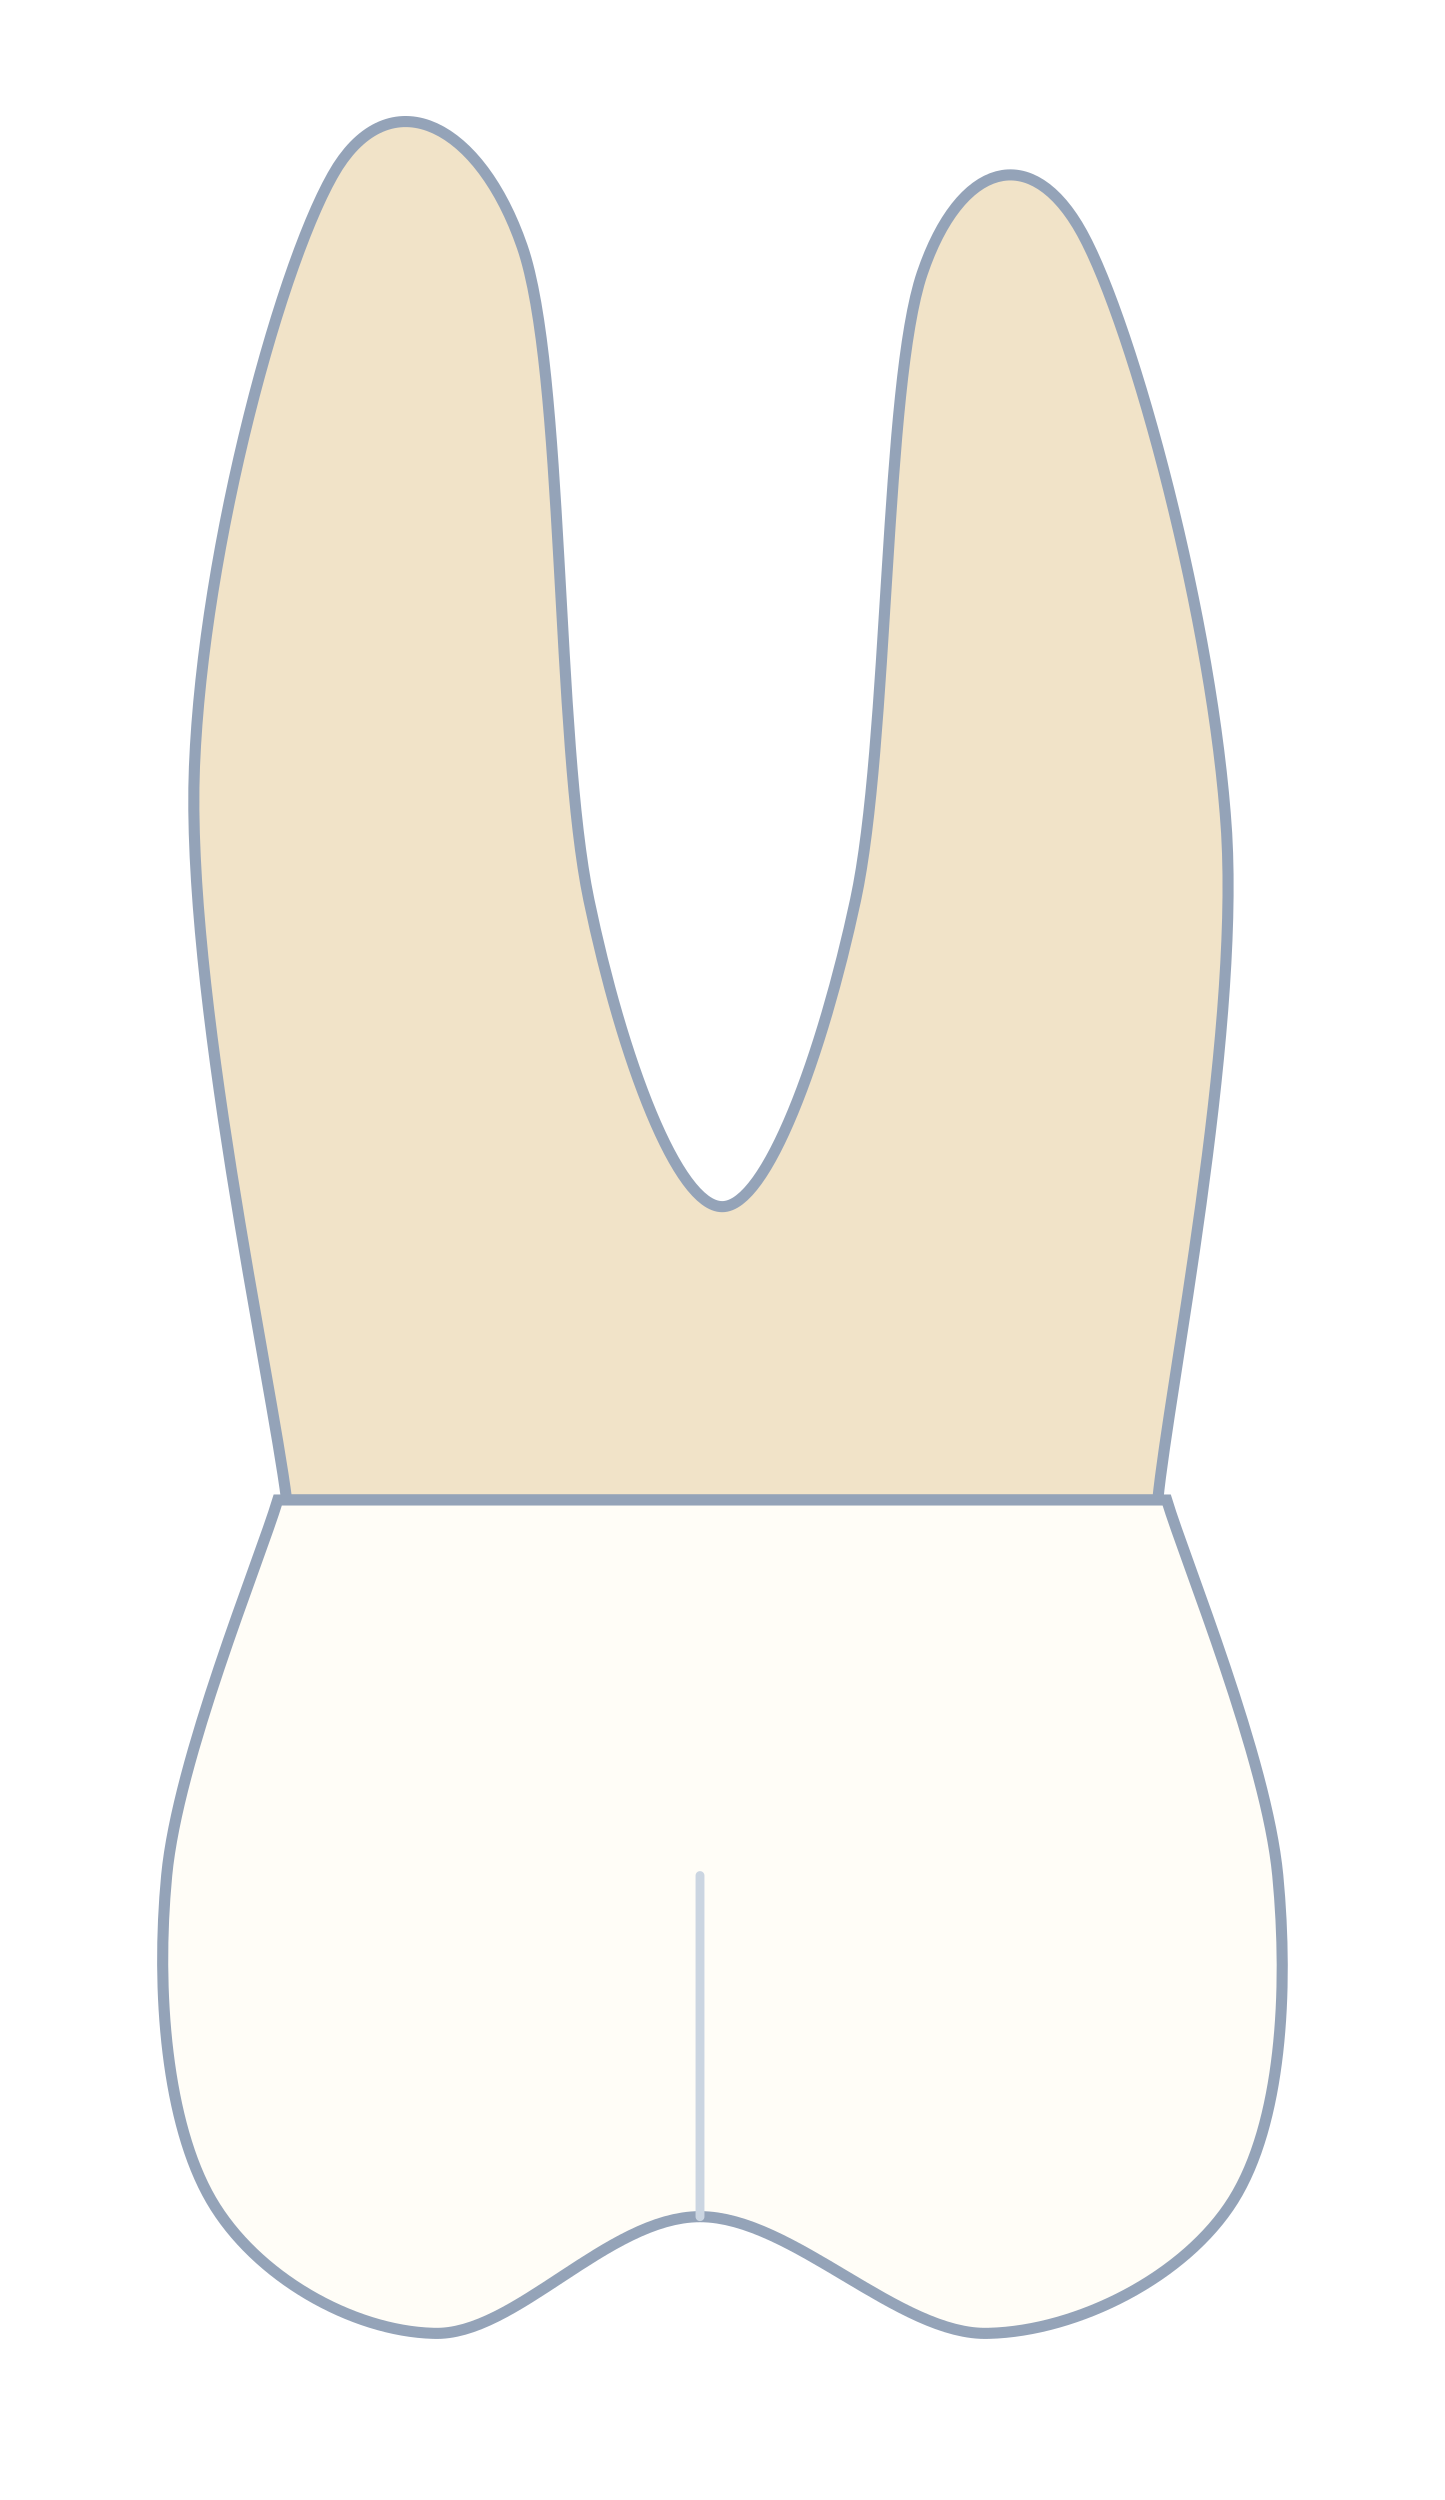
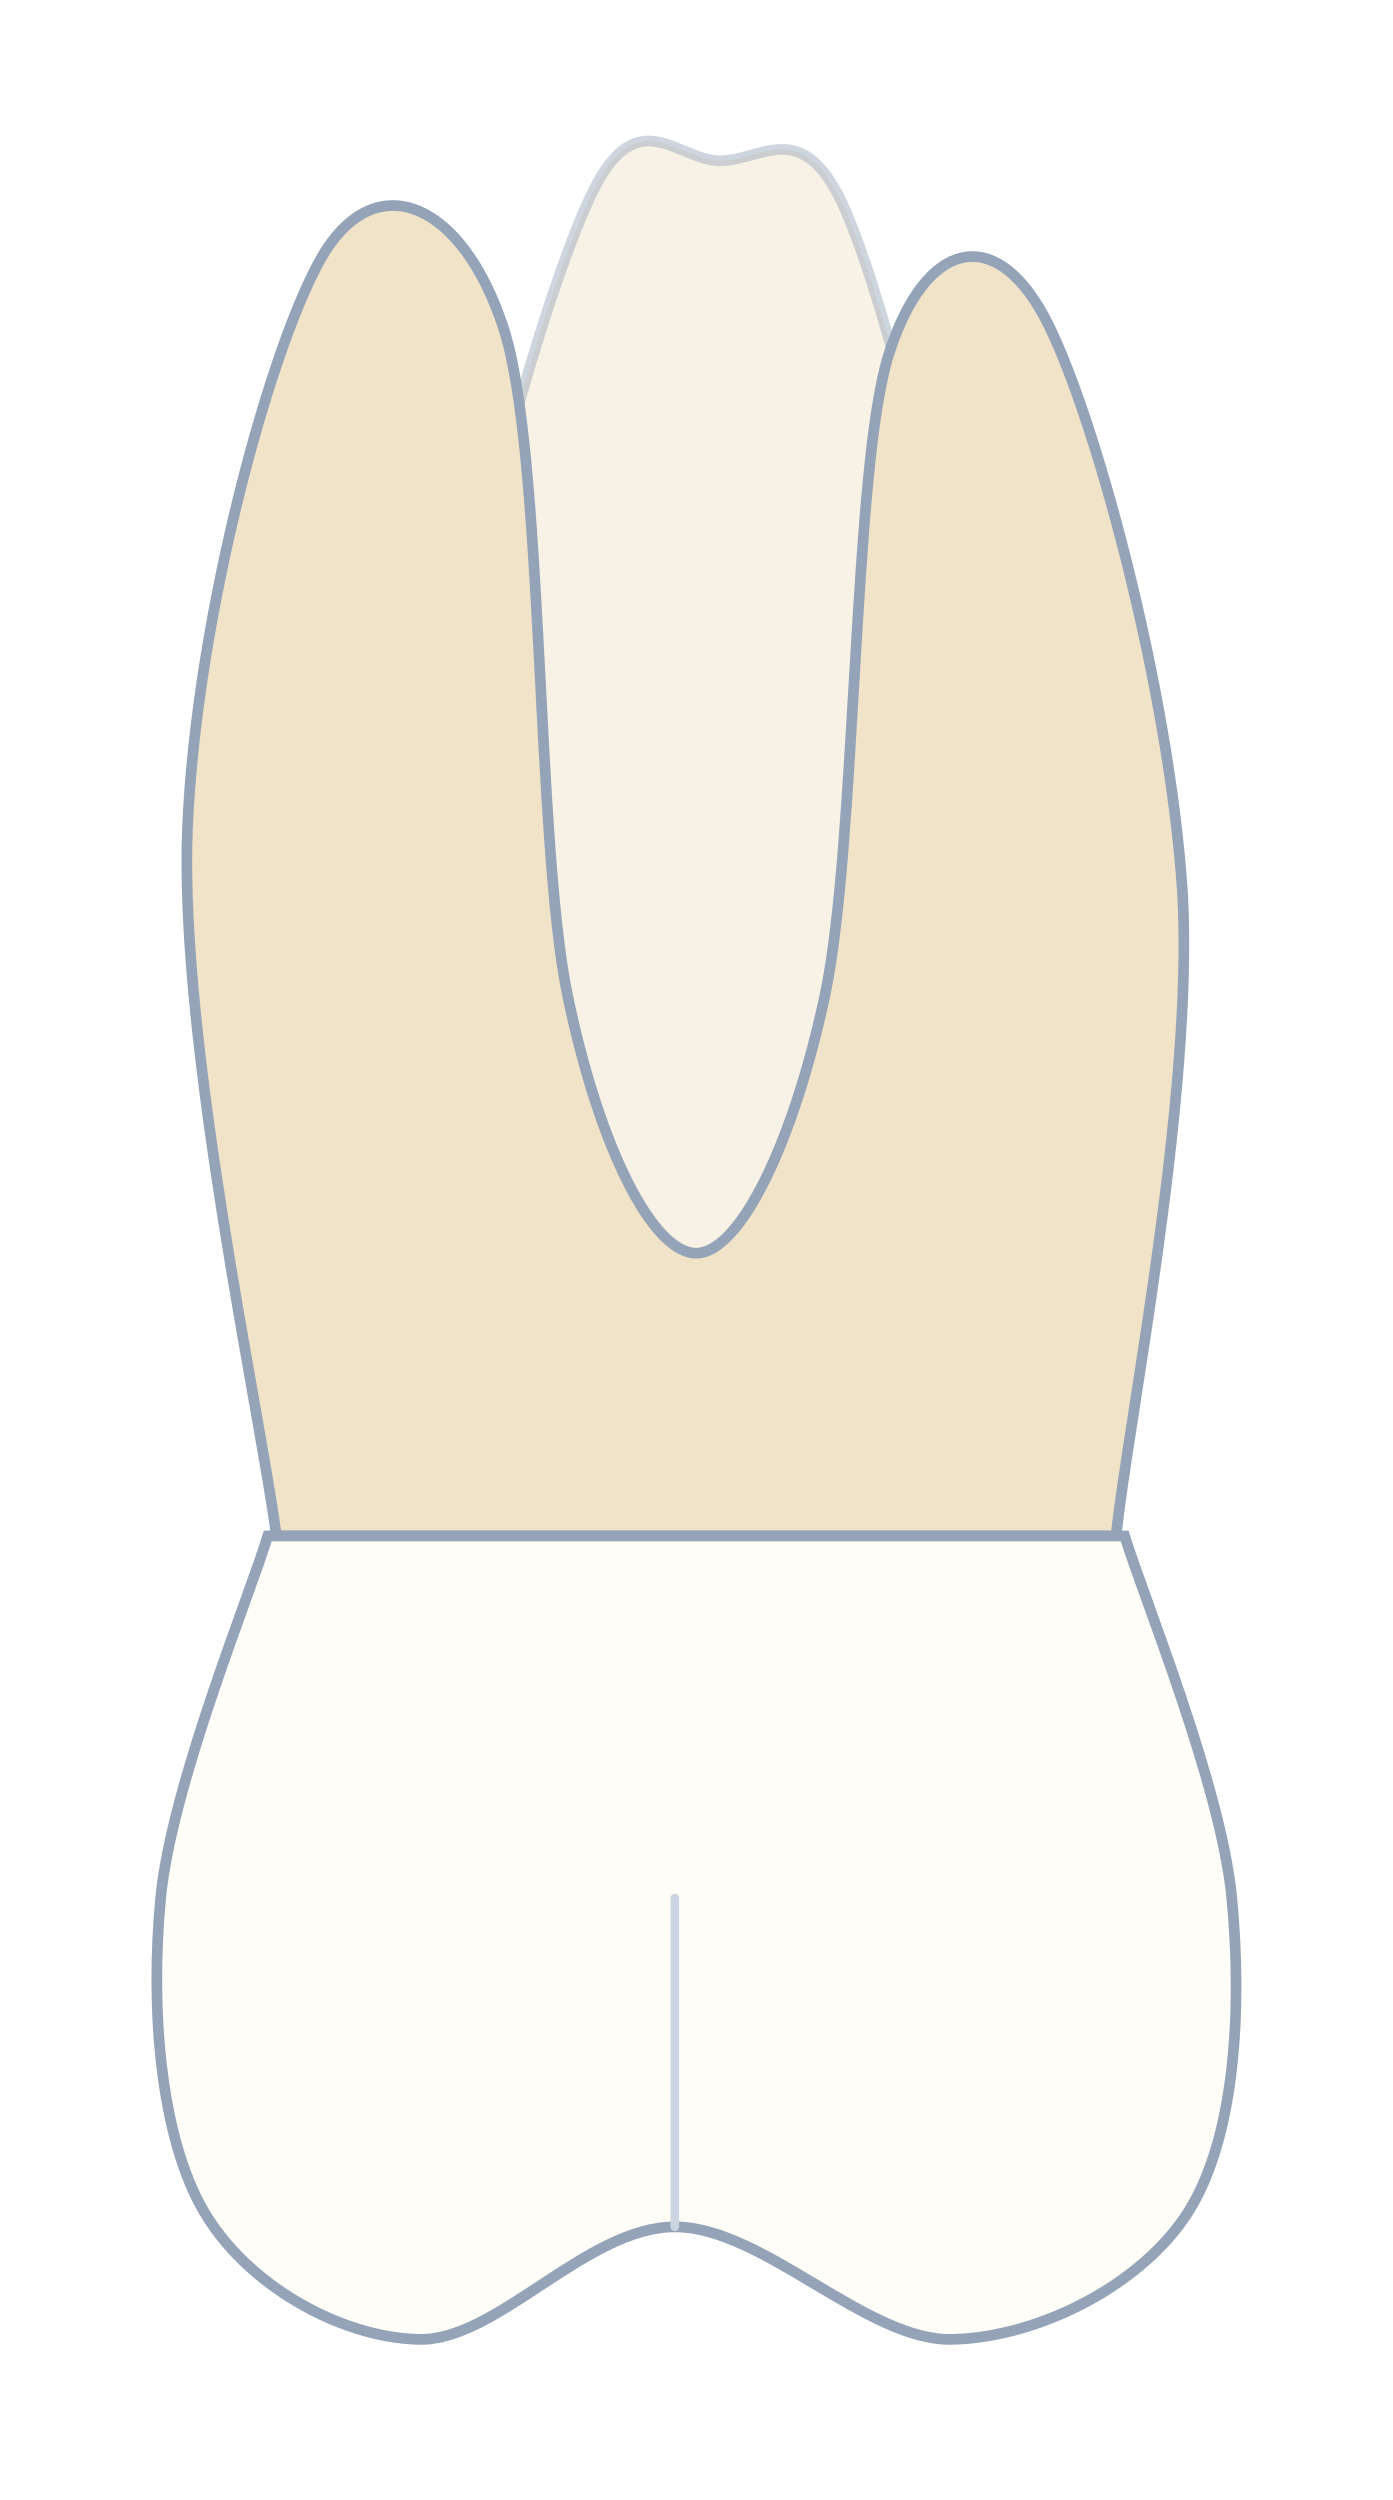
- <svg xmlns="http://www.w3.org/2000/svg" viewBox="0 0 156 270" width="156" height="270">
+ <svg xmlns="http://www.w3.org/2000/svg" viewBox="0 0 156 280.08" width="156" height="280.08">
  <g id="tooth-26" data-fdi="26">
-     <g transform="matrix(12 0 0 12 78 162)">
-       <path d="M -3.92 0 C -4.06 -1.1 -4.83 -4.6 -4.75 -6.6 C -4.67 -8.6 -3.95 -11.22 -3.46 -12 C -2.96 -12.78 -2.18 -12.38 -1.8 -11.28 C -1.42 -10.18 -1.5 -6.84 -1.2 -5.4 C -0.9 -3.96 -0.4 -2.64 0 -2.64 C 0.4 -2.64 0.9 -4 1.2 -5.4 C 1.5 -6.8 1.46 -10.04 1.8 -11.04 C 2.14 -12.04 2.78 -12.24 3.24 -11.4 C 3.7 -10.56 4.42 -7.9 4.54 -6 C 4.65 -4.1 4.02 -1 3.92 0 Z" fill="#f1e3c8" stroke="#94a3b8" stroke-width="1.2" vector-effect="non-scaling-stroke" />
+     <g transform="matrix(12 0 0 12 78 172.08)">
+       <path d="M -3 0 C -2.9 -1.2 -2.73 -5.12 -2.4 -7.2 C -2.07 -9.28 -1.43 -11.54 -1 -12.48 C -0.57 -13.42 -0.2 -12.86 0.2 -12.84 C 0.6 -12.82 1 -13.3 1.4 -12.36 C 1.8 -11.42 2.33 -9.26 2.6 -7.2 C 2.87 -5.14 2.93 -1.2 3 0 Z" fill="#f1e3c8" fill-opacity="0.45" stroke="#94a3b8" stroke-opacity="0.45" stroke-width="1.2" vector-effect="non-scaling-stroke" />
+       <path d="M -3.92 0 C -4.06 -1.1 -4.83 -4.6 -4.75 -6.6 C -4.67 -8.6 -3.95 -11.22 -3.46 -12 C -2.96 -12.78 -2.18 -12.44 -1.8 -11.28 C -1.42 -10.12 -1.5 -6.48 -1.2 -5.04 C -0.9 -3.6 -0.4 -2.64 0 -2.64 C 0.4 -2.64 0.9 -3.64 1.2 -5.04 C 1.5 -6.44 1.46 -9.98 1.8 -11.04 C 2.14 -12.1 2.78 -12.24 3.24 -11.4 C 3.7 -10.56 4.42 -7.9 4.54 -6 C 4.65 -4.1 4.02 -1 3.92 0 Z" fill="#f1e3c8" stroke="#94a3b8" stroke-width="1.2" vector-effect="non-scaling-stroke" />
      <path d="M -4 0 C -4.17 0.56 -4.9 2.33 -5 3.38 C -5.1 4.43 -5 5.61 -4.6 6.3 C -4.2 6.99 -3.33 7.48 -2.6 7.5 C -1.87 7.53 -1.03 6.45 -0.2 6.45 C 0.63 6.45 1.6 7.53 2.4 7.5 C 3.2 7.48 4.17 6.99 4.6 6.3 C 5.03 5.61 5.1 4.43 5 3.38 C 4.9 2.33 4.17 0.56 4 0 Z" fill="#fffdf7" stroke="#94a3b8" stroke-width="1.2" vector-effect="non-scaling-stroke" />
      <path d="M -0.2 6.45 C -0.2 5.94 -0.2 3.89 -0.2 3.38" fill="none" stroke="#cbd5e1" stroke-width="0.96" stroke-linecap="round" vector-effect="non-scaling-stroke" />
    </g>
  </g>
</svg>
